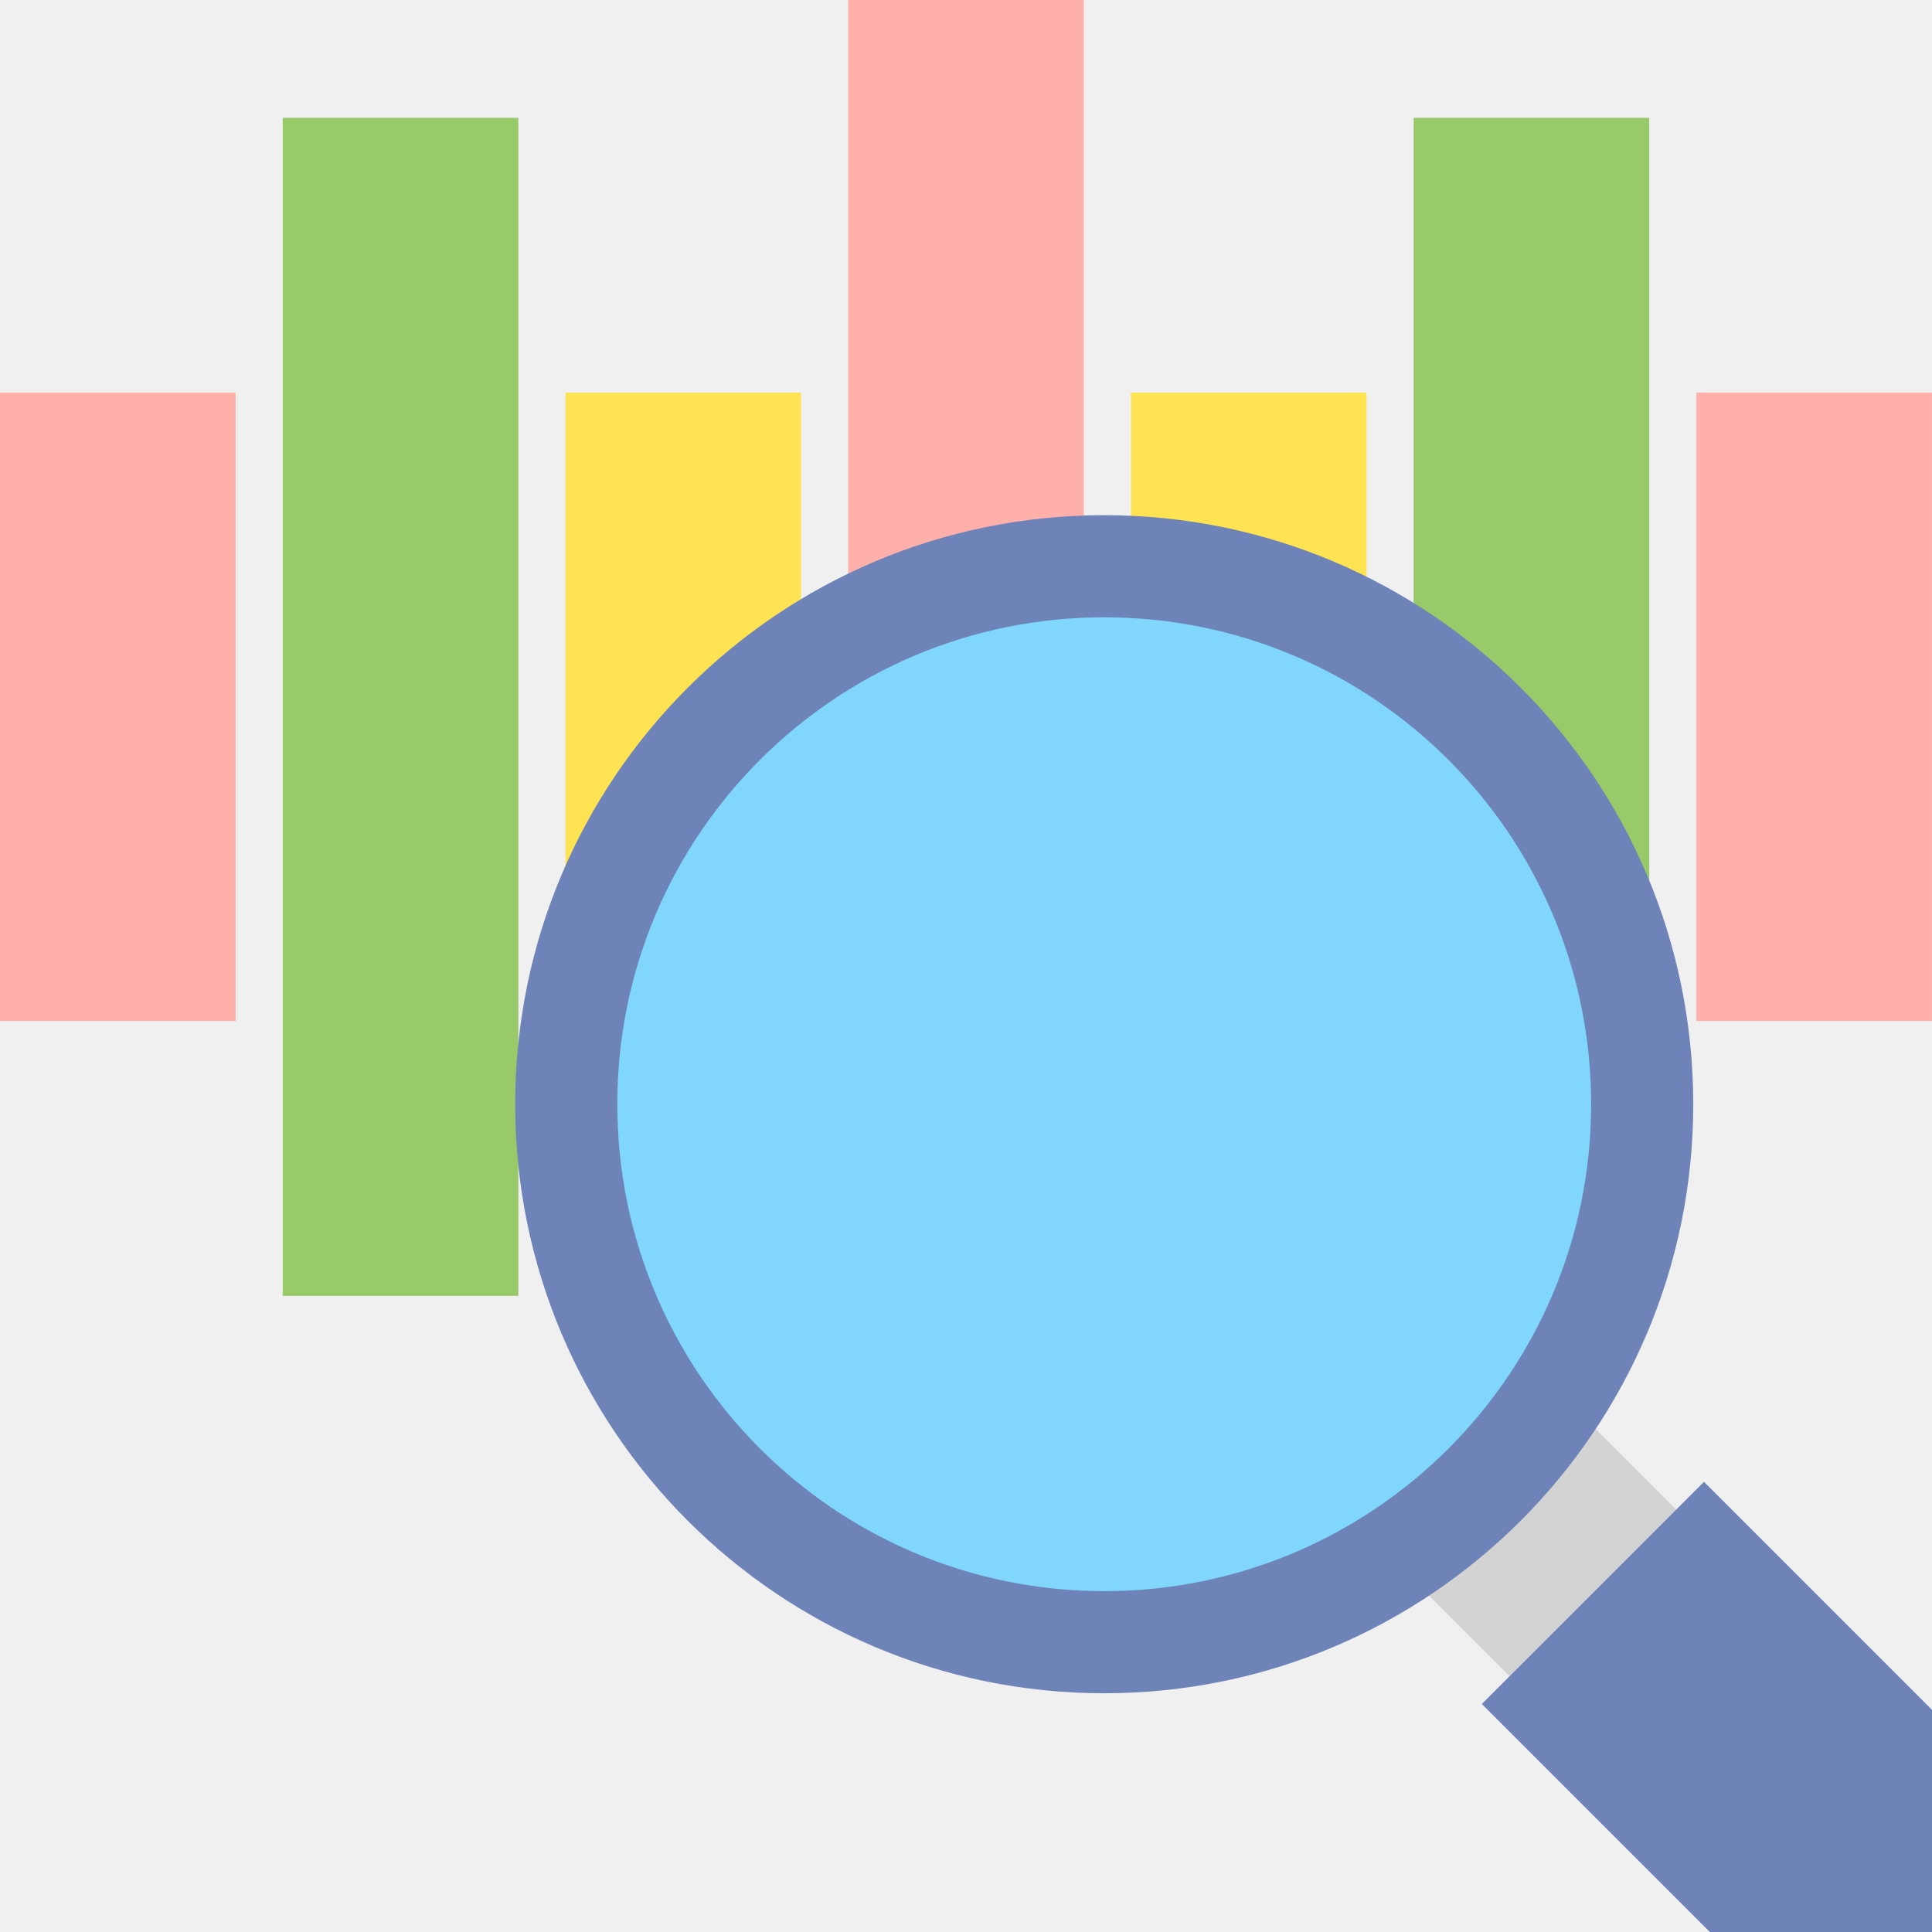
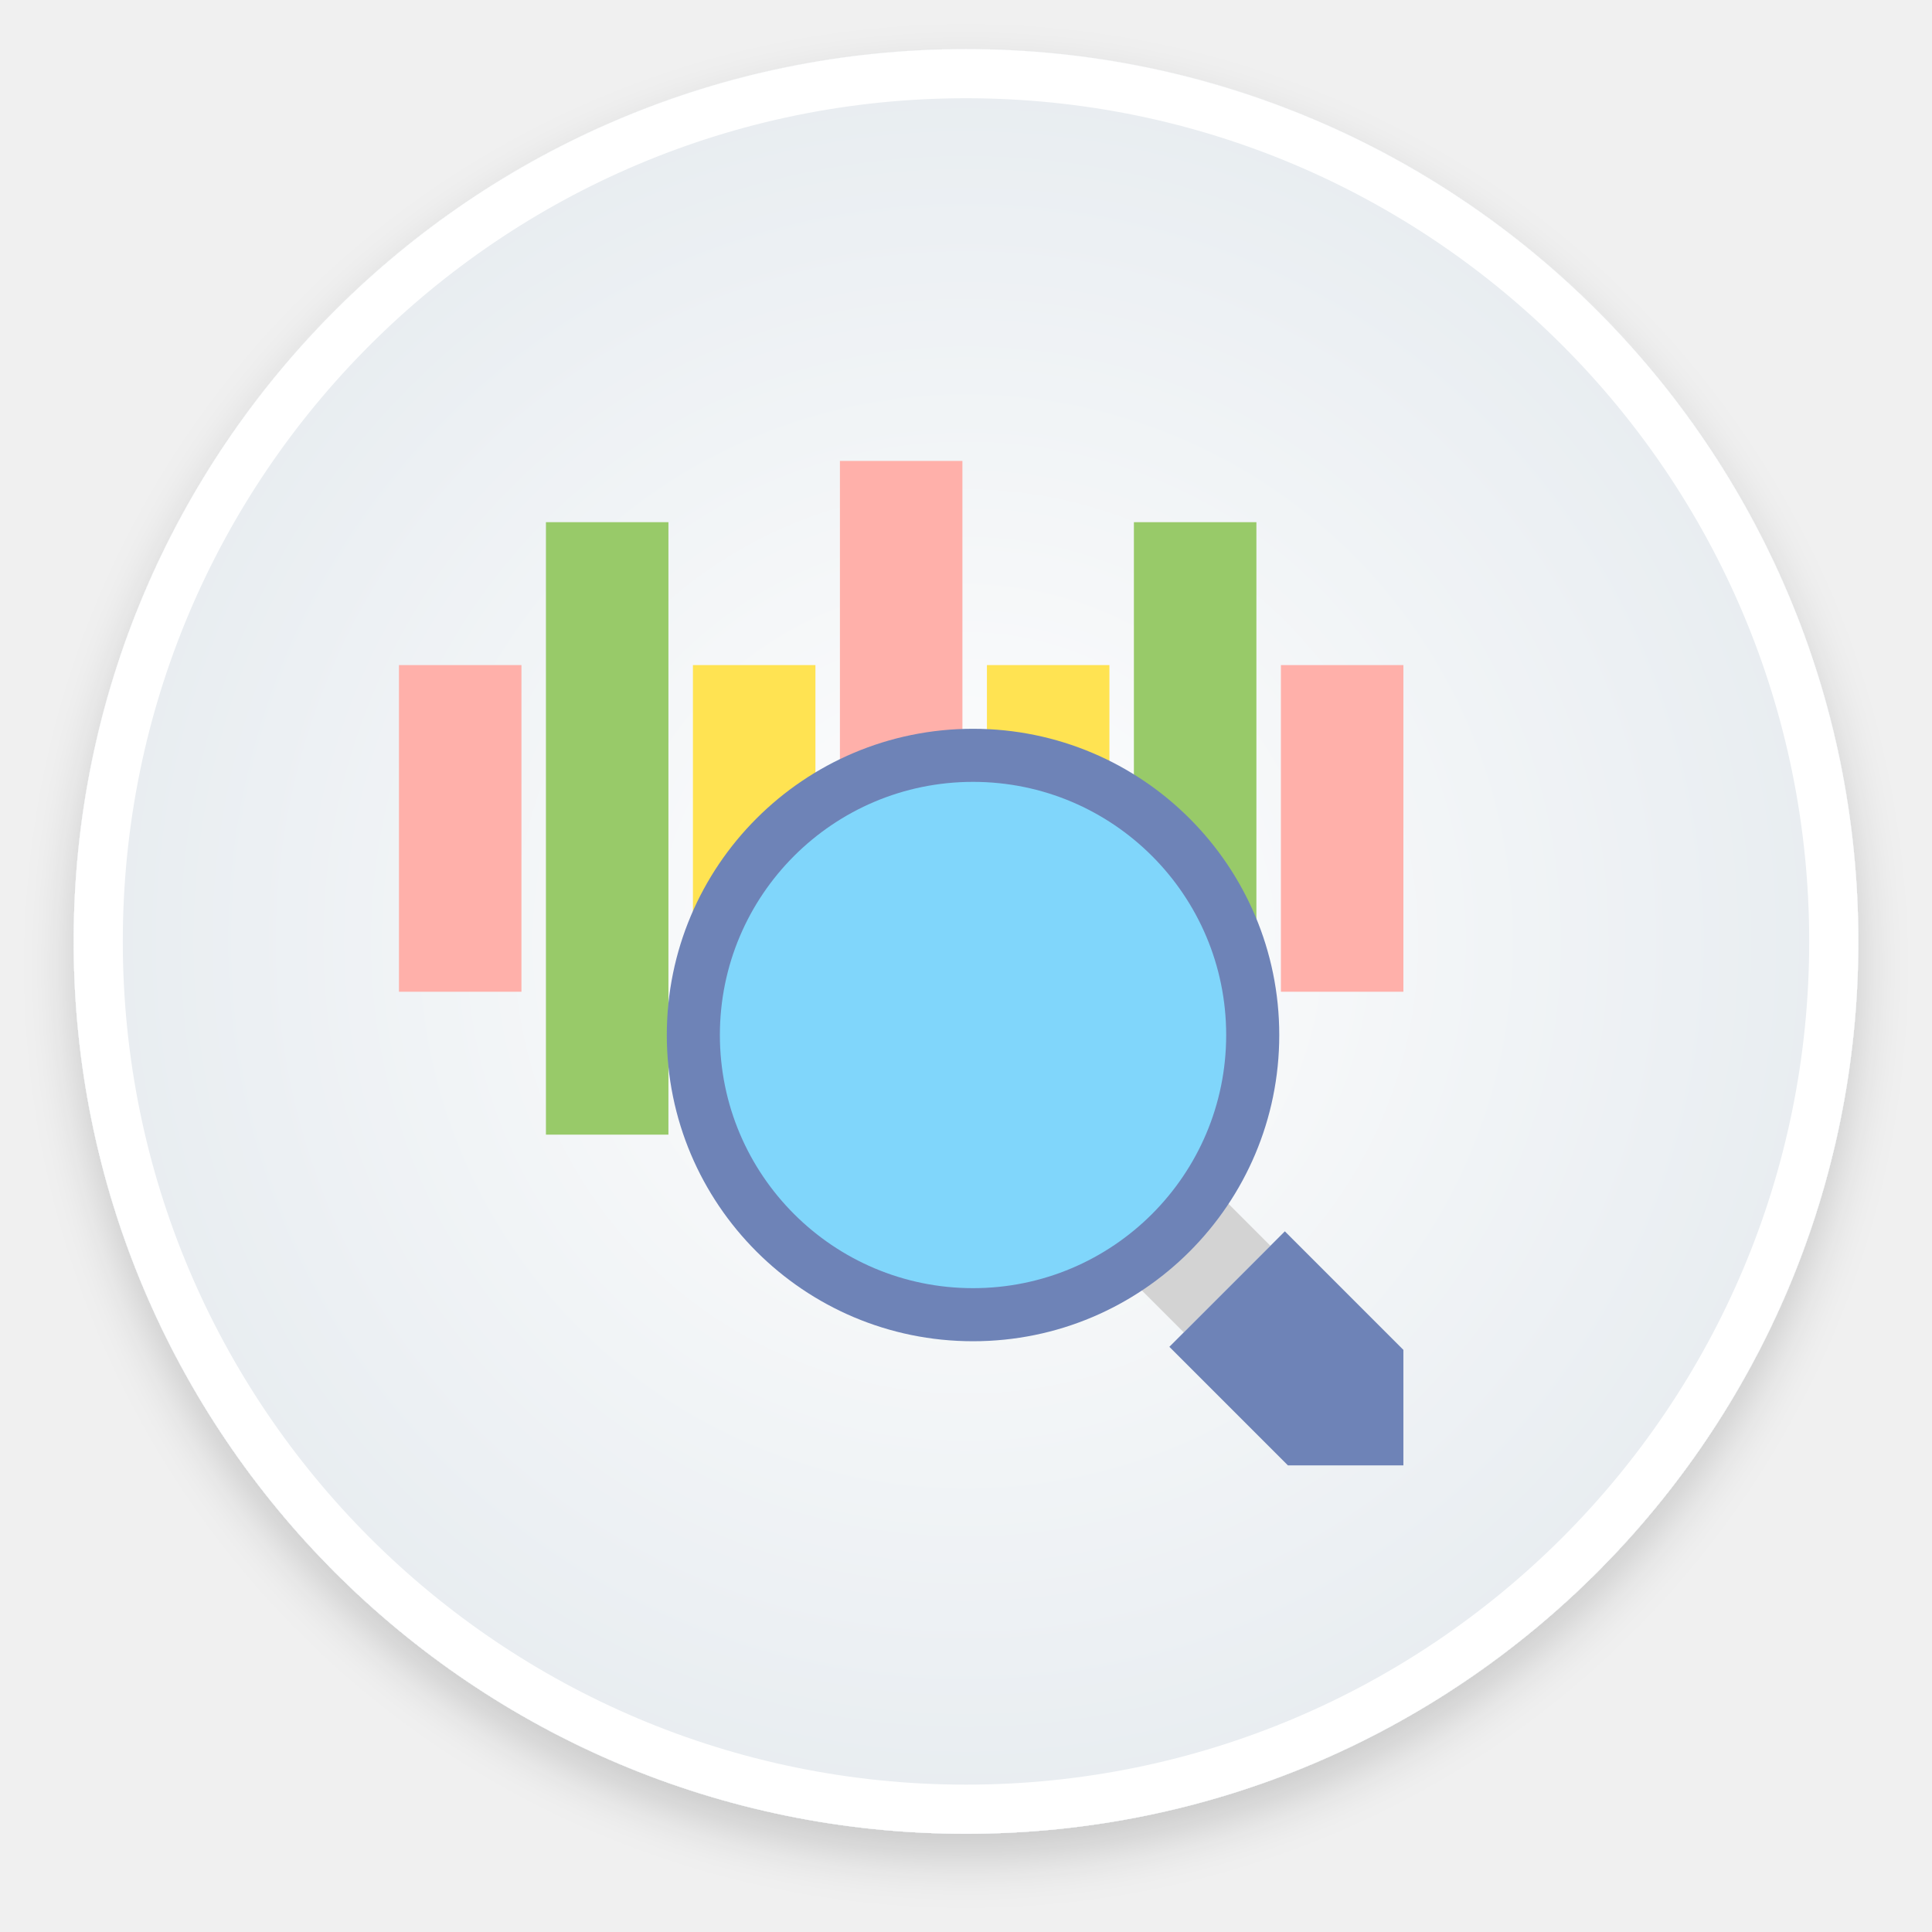
- <svg xmlns="http://www.w3.org/2000/svg" width="166.677" height="166.677" viewBox="0 0 166.677 166.677">
-   <g id="Group_23478" data-name="Group 23478" transform="translate(-1770.605 -198.622)">
-     <g id="Group_23472" data-name="Group 23472" transform="translate(1770.605 198.622)">
-       <g id="Group_23465" data-name="Group 23465" transform="translate(73.175)">
-         <rect id="Rectangle_5344" data-name="Rectangle 5344" width="20.326" height="121.959" fill="#ffb0aa" />
-       </g>
-       <g id="Group_23466" data-name="Group 23466" transform="translate(97.567 33.877)">
-         <rect id="Rectangle_5345" data-name="Rectangle 5345" width="20.326" height="54.204" transform="translate(20.326 54.204) rotate(180)" fill="#ffe352" />
-       </g>
-       <g id="Group_23467" data-name="Group 23467" transform="translate(121.959 10.163)">
-         <rect id="Rectangle_5346" data-name="Rectangle 5346" width="20.326" height="101.632" fill="#98ca69" />
-       </g>
-       <g id="Group_23468" data-name="Group 23468" transform="translate(146.35 33.877)">
-         <rect id="Rectangle_5347" data-name="Rectangle 5347" width="20.326" height="54.204" fill="#ffb0aa" />
-       </g>
-       <g id="Group_23469" data-name="Group 23469" transform="translate(48.784 33.877)">
-         <rect id="Rectangle_5348" data-name="Rectangle 5348" width="20.326" height="54.204" fill="#ffe352" />
-       </g>
-       <g id="Group_23470" data-name="Group 23470" transform="translate(24.392 10.163)">
-         <rect id="Rectangle_5349" data-name="Rectangle 5349" width="20.326" height="101.632" transform="translate(20.326 101.632) rotate(180)" fill="#98ca69" />
-       </g>
-       <g id="Group_23471" data-name="Group 23471" transform="translate(0 33.877)">
-         <rect id="Rectangle_5350" data-name="Rectangle 5350" width="20.326" height="54.204" transform="translate(20.326 54.204) rotate(180)" fill="#ffb0aa" />
+ <svg xmlns="http://www.w3.org/2000/svg" width="236" height="236" viewBox="0 0 236 236">
+   <defs>
+     <radialGradient id="radial-gradient" cx="0.5" cy="0.5" r="0.5" gradientUnits="objectBoundingBox">
+       <stop offset="0" stop-color="#fff" />
+       <stop offset="1" stop-color="#e7ecf0" />
+     </radialGradient>
+     <filter id="Elipse_1444" x="0" y="0" width="236" height="236" filterUnits="userSpaceOnUse">
+       <feOffset dy="3" input="SourceAlpha" />
+       <feGaussianBlur stdDeviation="3" result="blur" />
+       <feFlood flood-opacity="0.161" />
+       <feComposite operator="in" in2="blur" />
+       <feComposite in="SourceGraphic" />
+     </filter>
+   </defs>
+   <g id="Grupo_26379" data-name="Grupo 26379" transform="translate(-568 -2596)">
+     <g transform="matrix(1, 0, 0, 1, 568, 2596)" filter="url(#Elipse_1444)">
+       <g id="Elipse_1444-2" data-name="Elipse 1444" transform="translate(9 6)" stroke="#fff" stroke-width="6" fill="url(#radial-gradient)">
+         <circle cx="109" cy="109" r="109" stroke="none" />
+         <circle cx="109" cy="109" r="106" fill="none" />
      </g>
    </g>
-     <g id="Group_23477" data-name="Group 23477" transform="translate(1815.052 243.069)">
-       <g id="Group_23473" data-name="Group 23473" transform="translate(78.604 78.604)">
-         <rect id="Rectangle_5351" data-name="Rectangle 5351" width="20.326" height="10.163" transform="translate(0 14.373) rotate(-45)" fill="#d3d3d3" />
+     <g id="Grupo_23478" data-name="Grupo 23478" transform="translate(616.733 2652.305)">
+       <g id="Grupo_23472" data-name="Grupo 23472" transform="translate(0 0)">
+         <g id="Grupo_23465" data-name="Grupo 23465" transform="translate(53.866)">
+           <rect id="Rectángulo_5344" data-name="Rectángulo 5344" width="14.963" height="89.777" fill="#ffb0aa" />
+         </g>
+         <g id="Grupo_23466" data-name="Grupo 23466" transform="translate(71.822 24.938)">
+           <rect id="Rectángulo_5345" data-name="Rectángulo 5345" width="14.963" height="39.901" transform="translate(14.963 39.901) rotate(180)" fill="#ffe352" />
+         </g>
+         <g id="Grupo_23467" data-name="Grupo 23467" transform="translate(89.777 7.481)">
+           <rect id="Rectángulo_5346" data-name="Rectángulo 5346" width="14.963" height="74.814" fill="#98ca69" />
+         </g>
+         <g id="Grupo_23468" data-name="Grupo 23468" transform="translate(107.733 24.938)">
+           <rect id="Rectángulo_5347" data-name="Rectángulo 5347" width="14.963" height="39.901" fill="#ffb0aa" />
+         </g>
+         <g id="Grupo_23469" data-name="Grupo 23469" transform="translate(35.911 24.938)">
+           <rect id="Rectángulo_5348" data-name="Rectángulo 5348" width="14.963" height="39.901" fill="#ffe352" />
+         </g>
+         <g id="Grupo_23470" data-name="Grupo 23470" transform="translate(17.955 7.481)">
+           <rect id="Rectángulo_5349" data-name="Rectángulo 5349" width="14.963" height="74.814" transform="translate(14.963 74.814) rotate(180)" fill="#98ca69" />
+         </g>
+         <g id="Grupo_23471" data-name="Grupo 23471" transform="translate(0 24.938)">
+           <rect id="Rectángulo_5350" data-name="Rectángulo 5350" width="14.963" height="39.901" transform="translate(14.963 39.901) rotate(180)" fill="#ffb0aa" />
+         </g>
      </g>
-       <g id="Group_23474" data-name="Group 23474" transform="translate(83.395 83.395)">
-         <path id="Path_51557" data-name="Path 51557" d="M2165.183,574.036V593.2h-19.164l-19.671-19.671,19.164-19.164Z" transform="translate(-2126.348 -554.365)" fill="#6e83b7" />
-       </g>
-       <g id="Group_23475" data-name="Group 23475">
-         <circle id="Ellipse_1312" data-name="Ellipse 1312" cx="50.816" cy="50.816" r="50.816" fill="#6e83b7" />
-       </g>
-       <g id="Group_23476" data-name="Group 23476" transform="translate(8.808 8.808)">
-         <circle id="Ellipse_1313" data-name="Ellipse 1313" cx="42.008" cy="42.008" r="42.008" fill="#80d6fb" />
+       <g id="Grupo_23477" data-name="Grupo 23477" transform="translate(32.719 32.718)">
+         <g id="Grupo_23473" data-name="Grupo 23473" transform="translate(57.862 57.862)">
+           <rect id="Rectángulo_5351" data-name="Rectángulo 5351" width="14.963" height="7.481" transform="translate(0 10.58) rotate(-45)" fill="#d3d3d3" />
+         </g>
+         <g id="Grupo_23474" data-name="Grupo 23474" transform="translate(61.389 61.389)">
+           <path id="Trazado_51557" data-name="Trazado 51557" d="M2154.936,568.845v14.107h-14.107l-14.48-14.481,14.107-14.107Z" transform="translate(-2126.348 -554.365)" fill="#6e83b7" />
+         </g>
+         <g id="Grupo_23475" data-name="Grupo 23475">
+           <ellipse id="Elipse_1312" data-name="Elipse 1312" cx="37.407" cy="37.407" rx="37.407" ry="37.407" fill="#6e83b7" />
+         </g>
+         <g id="Grupo_23476" data-name="Grupo 23476" transform="translate(6.484 6.484)">
+           <ellipse id="Elipse_1313" data-name="Elipse 1313" cx="30.923" cy="30.923" rx="30.923" ry="30.923" fill="#80d6fb" />
+         </g>
      </g>
    </g>
  </g>
</svg>
